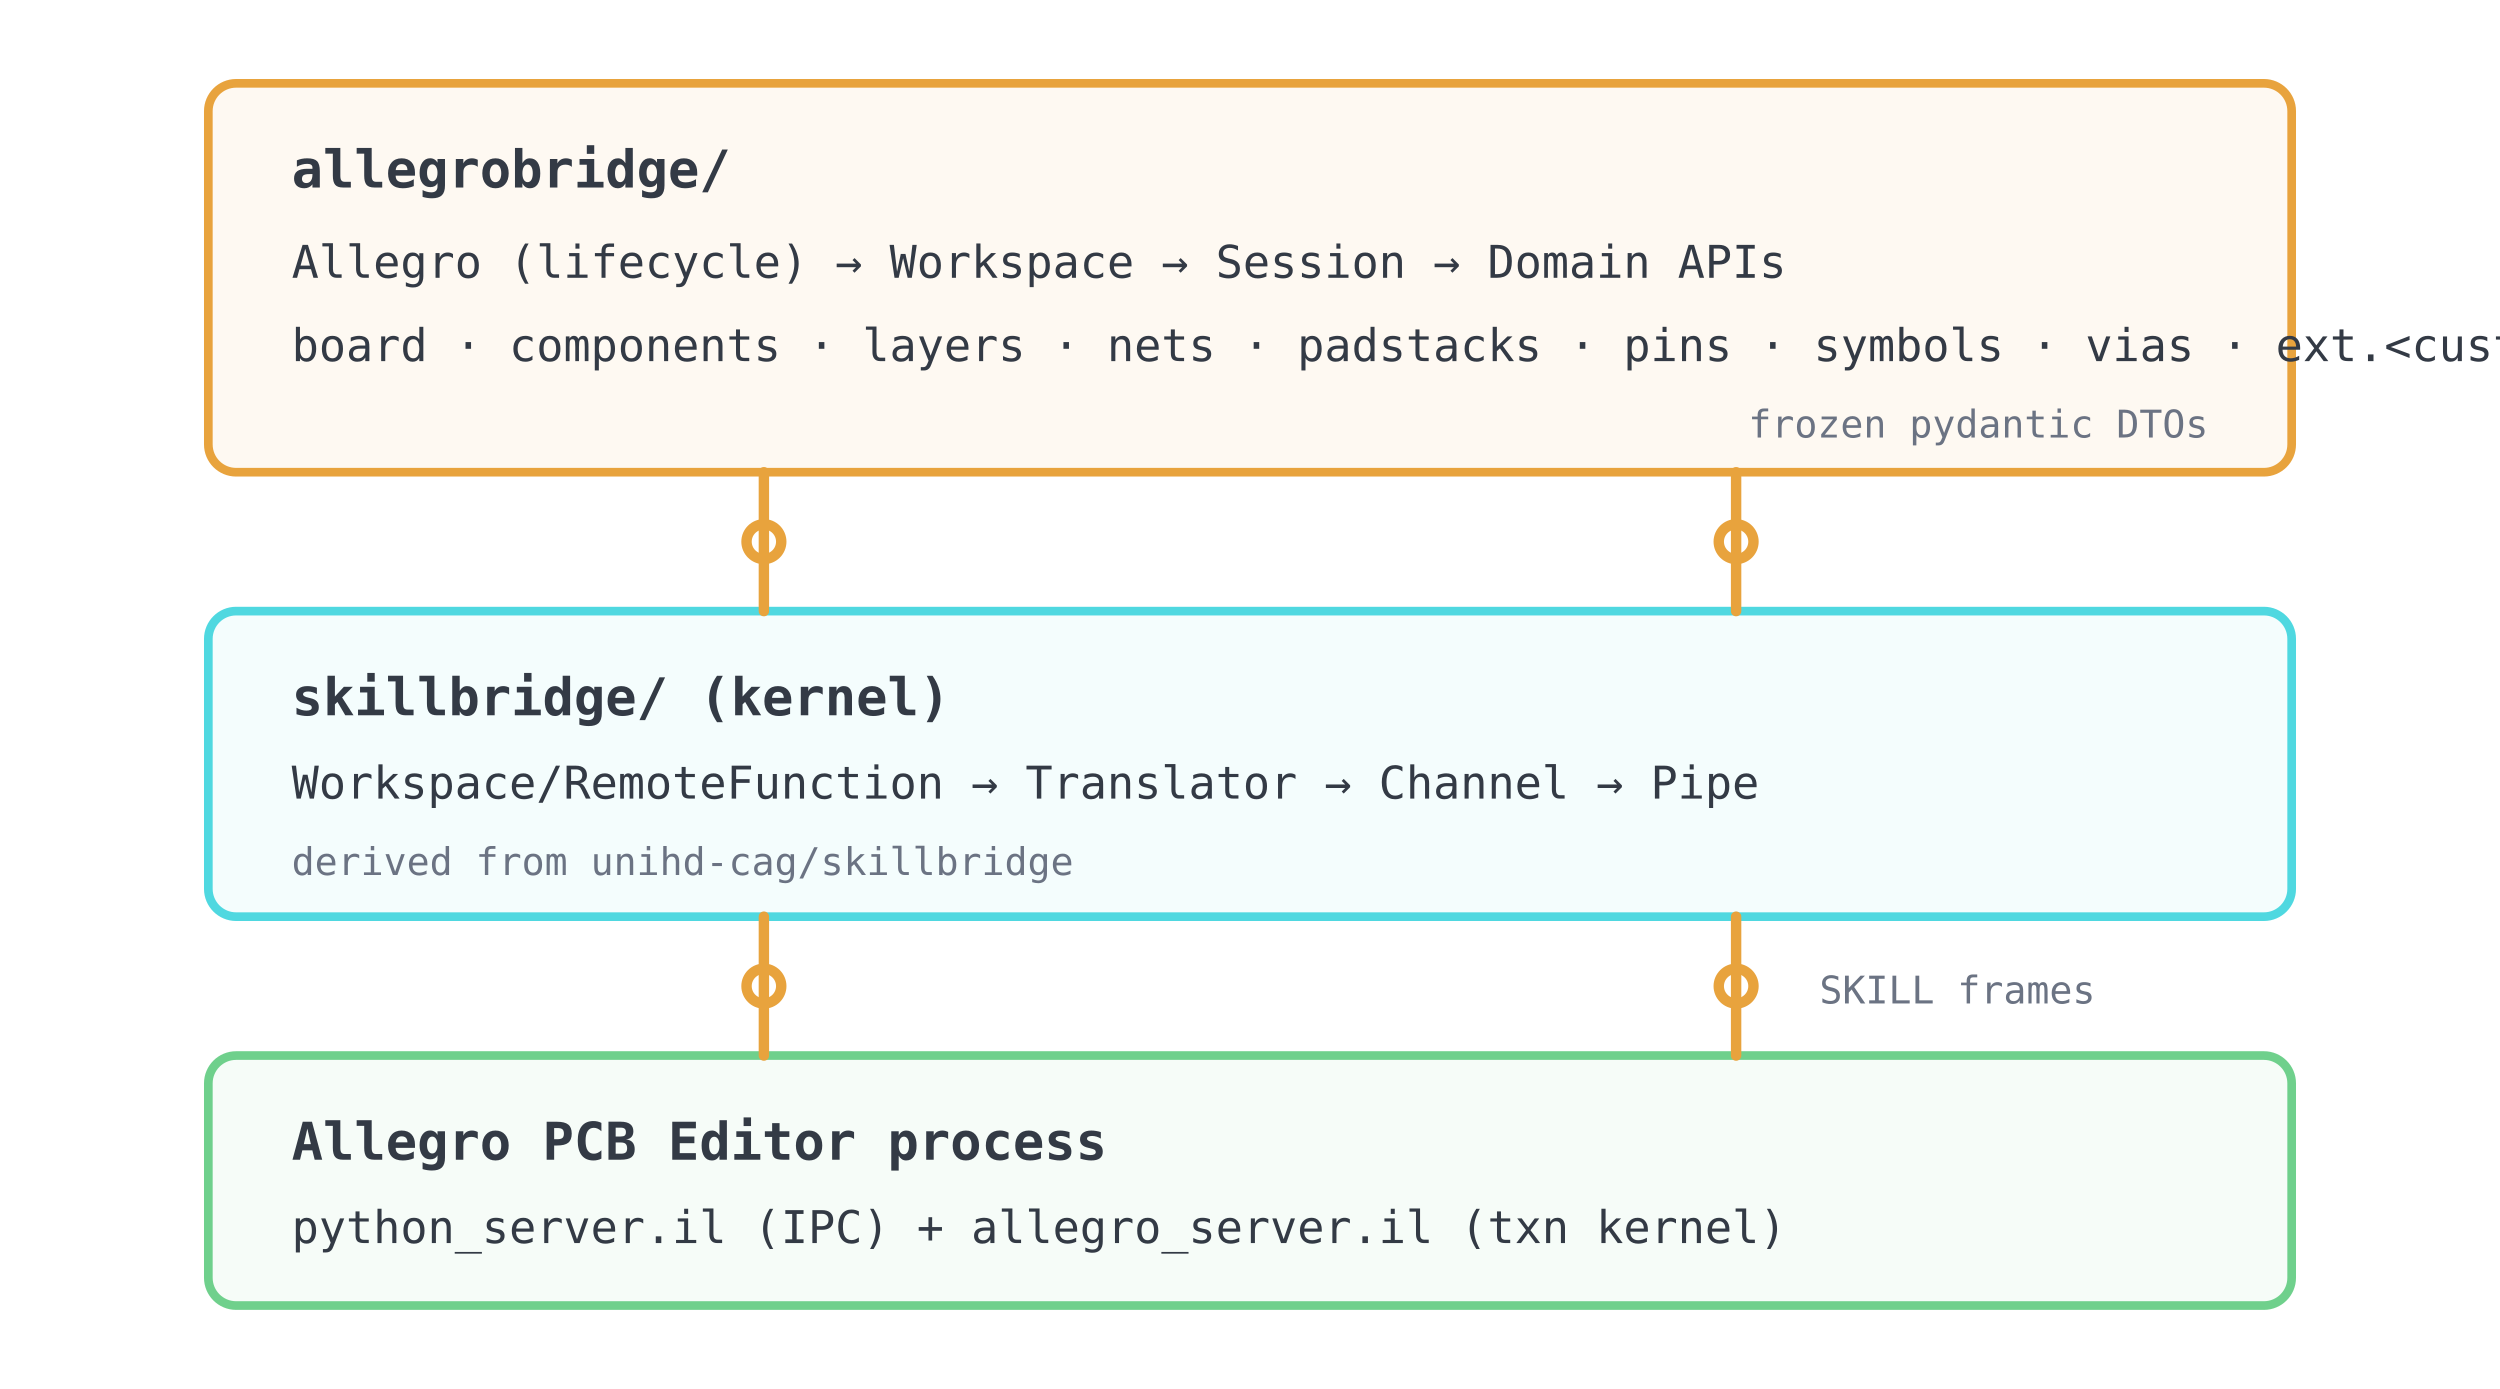
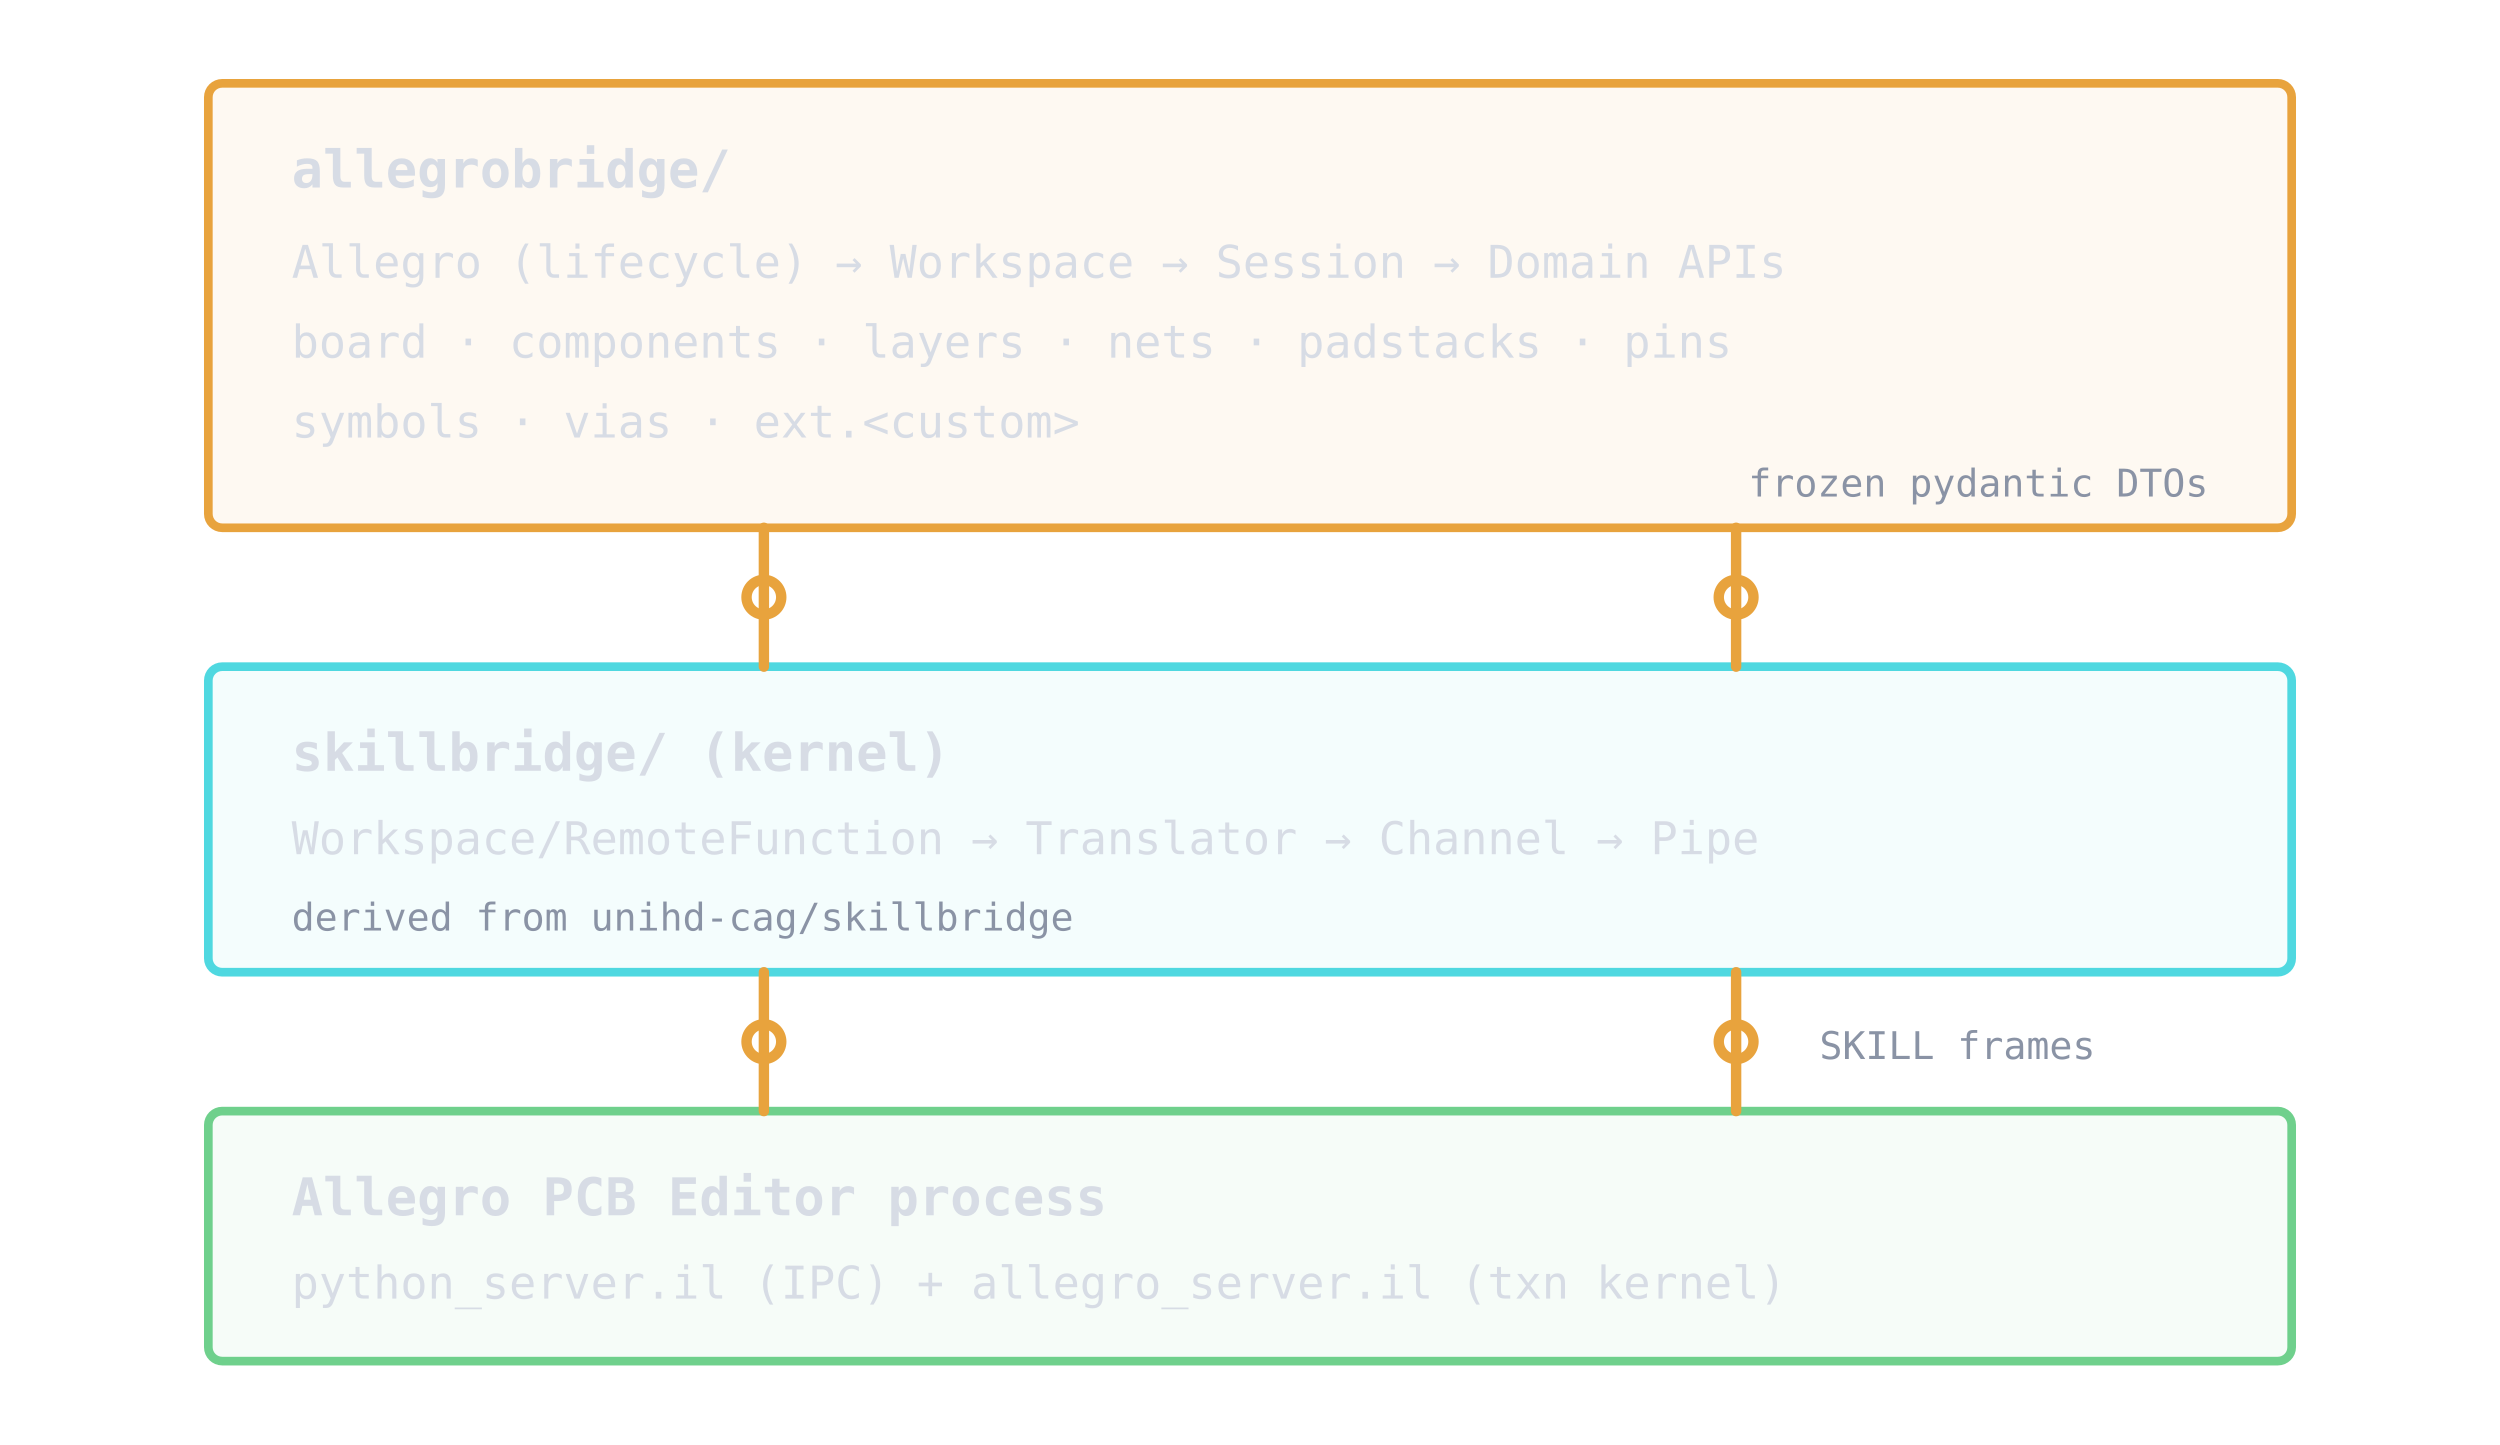
- <svg xmlns="http://www.w3.org/2000/svg" viewBox="0 0 720 400">
+ <svg xmlns="http://www.w3.org/2000/svg" viewBox="0 0 720 416">
  <style>
-     text { font-family: "JetBrains Mono", ui-monospace, "Cascadia Code", Consolas, monospace; fill: #333A45; }
+     text { font-family: "JetBrains Mono", ui-monospace, "Cascadia Code", Consolas, monospace; fill: #D7DCE5; }
    .t { font-weight: 700; font-size: 15px; }
    .b { font-size: 13px; }
-     .c { font-size: 11px; fill: #6B7383; }
-     @media (prefers-color-scheme: dark) {
-       text { fill: #D7DCE5; }
-       .c { fill: #8A93A5; }
-     }
+     .c { font-size: 11px; fill: #8A93A5; }
  </style>
  <g fill="none" stroke-width="2.5">
-     <rect x="60" y="24" width="600" height="112" rx="8" stroke="#E8A33D" fill="#E8A33D" fill-opacity="0.07" />
-     <rect x="60" y="176" width="600" height="88" rx="8" stroke="#4FD8E0" fill="#4FD8E0" fill-opacity="0.06" />
-     <rect x="60" y="304" width="600" height="72" rx="8" stroke="#6FD08C" fill="#6FD08C" fill-opacity="0.06" />
+     <rect x="60" y="24" width="600" height="128" rx="4" stroke="#E8A33D" fill="#E8A33D" fill-opacity="0.07" />
+     <rect x="60" y="192" width="600" height="88" rx="4" stroke="#4FD8E0" fill="#4FD8E0" fill-opacity="0.06" />
+     <rect x="60" y="320" width="600" height="72" rx="4" stroke="#6FD08C" fill="#6FD08C" fill-opacity="0.06" />
  </g>
  <g fill="none" stroke="#E8A33D" stroke-width="3" stroke-linecap="round">
-     <line x1="220" y1="136" x2="220" y2="176" />
-     <line x1="500" y1="136" x2="500" y2="176" />
-     <line x1="220" y1="264" x2="220" y2="304" />
-     <line x1="500" y1="264" x2="500" y2="304" />
-     <circle cx="220" cy="156" r="5" />
-     <circle cx="500" cy="156" r="5" />
-     <circle cx="220" cy="284" r="5" />
-     <circle cx="500" cy="284" r="5" />
+     <line x1="220" y1="152" x2="220" y2="192" />
+     <line x1="500" y1="152" x2="500" y2="192" />
+     <line x1="220" y1="280" x2="220" y2="320" />
+     <line x1="500" y1="280" x2="500" y2="320" />
+     <circle cx="220" cy="172" r="5" />
+     <circle cx="500" cy="172" r="5" />
+     <circle cx="220" cy="300" r="5" />
+     <circle cx="500" cy="300" r="5" />
  </g>
-   <text class="c" x="524" y="289">SKILL frames</text>
+   <text class="c" x="524" y="305">SKILL frames</text>
  <text class="t" x="84" y="54">allegrobridge/</text>
  <text class="b" x="84" y="80">Allegro (lifecycle) → Workspace → Session → Domain APIs</text>
-   <text class="b" x="84" y="104">board · components · layers · nets · padstacks · pins · symbols · vias · ext.&lt;custom&gt;</text>
-   <text class="c" x="636" y="126" text-anchor="end">frozen pydantic DTOs</text>
-   <text class="t" x="84" y="206">skillbridge/ (kernel)</text>
-   <text class="b" x="84" y="230">Workspace/RemoteFunction → Translator → Channel → Pipe</text>
-   <text class="c" x="84" y="252">derived from unihd-cag/skillbridge</text>
-   <text class="t" x="84" y="334">Allegro PCB Editor process</text>
-   <text class="b" x="84" y="358">python_server.il (IPC) + allegro_server.il (txn kernel)</text>
+   <text class="b" x="84" y="103">board · components · layers · nets · padstacks · pins</text>
+   <text class="b" x="84" y="126">symbols · vias · ext.&lt;custom&gt;</text>
+   <text class="c" x="636" y="143" text-anchor="end">frozen pydantic DTOs</text>
+   <text class="t" x="84" y="222">skillbridge/ (kernel)</text>
+   <text class="b" x="84" y="246">Workspace/RemoteFunction → Translator → Channel → Pipe</text>
+   <text class="c" x="84" y="268">derived from unihd-cag/skillbridge</text>
+   <text class="t" x="84" y="350">Allegro PCB Editor process</text>
+   <text class="b" x="84" y="374">python_server.il (IPC) + allegro_server.il (txn kernel)</text>
</svg>
